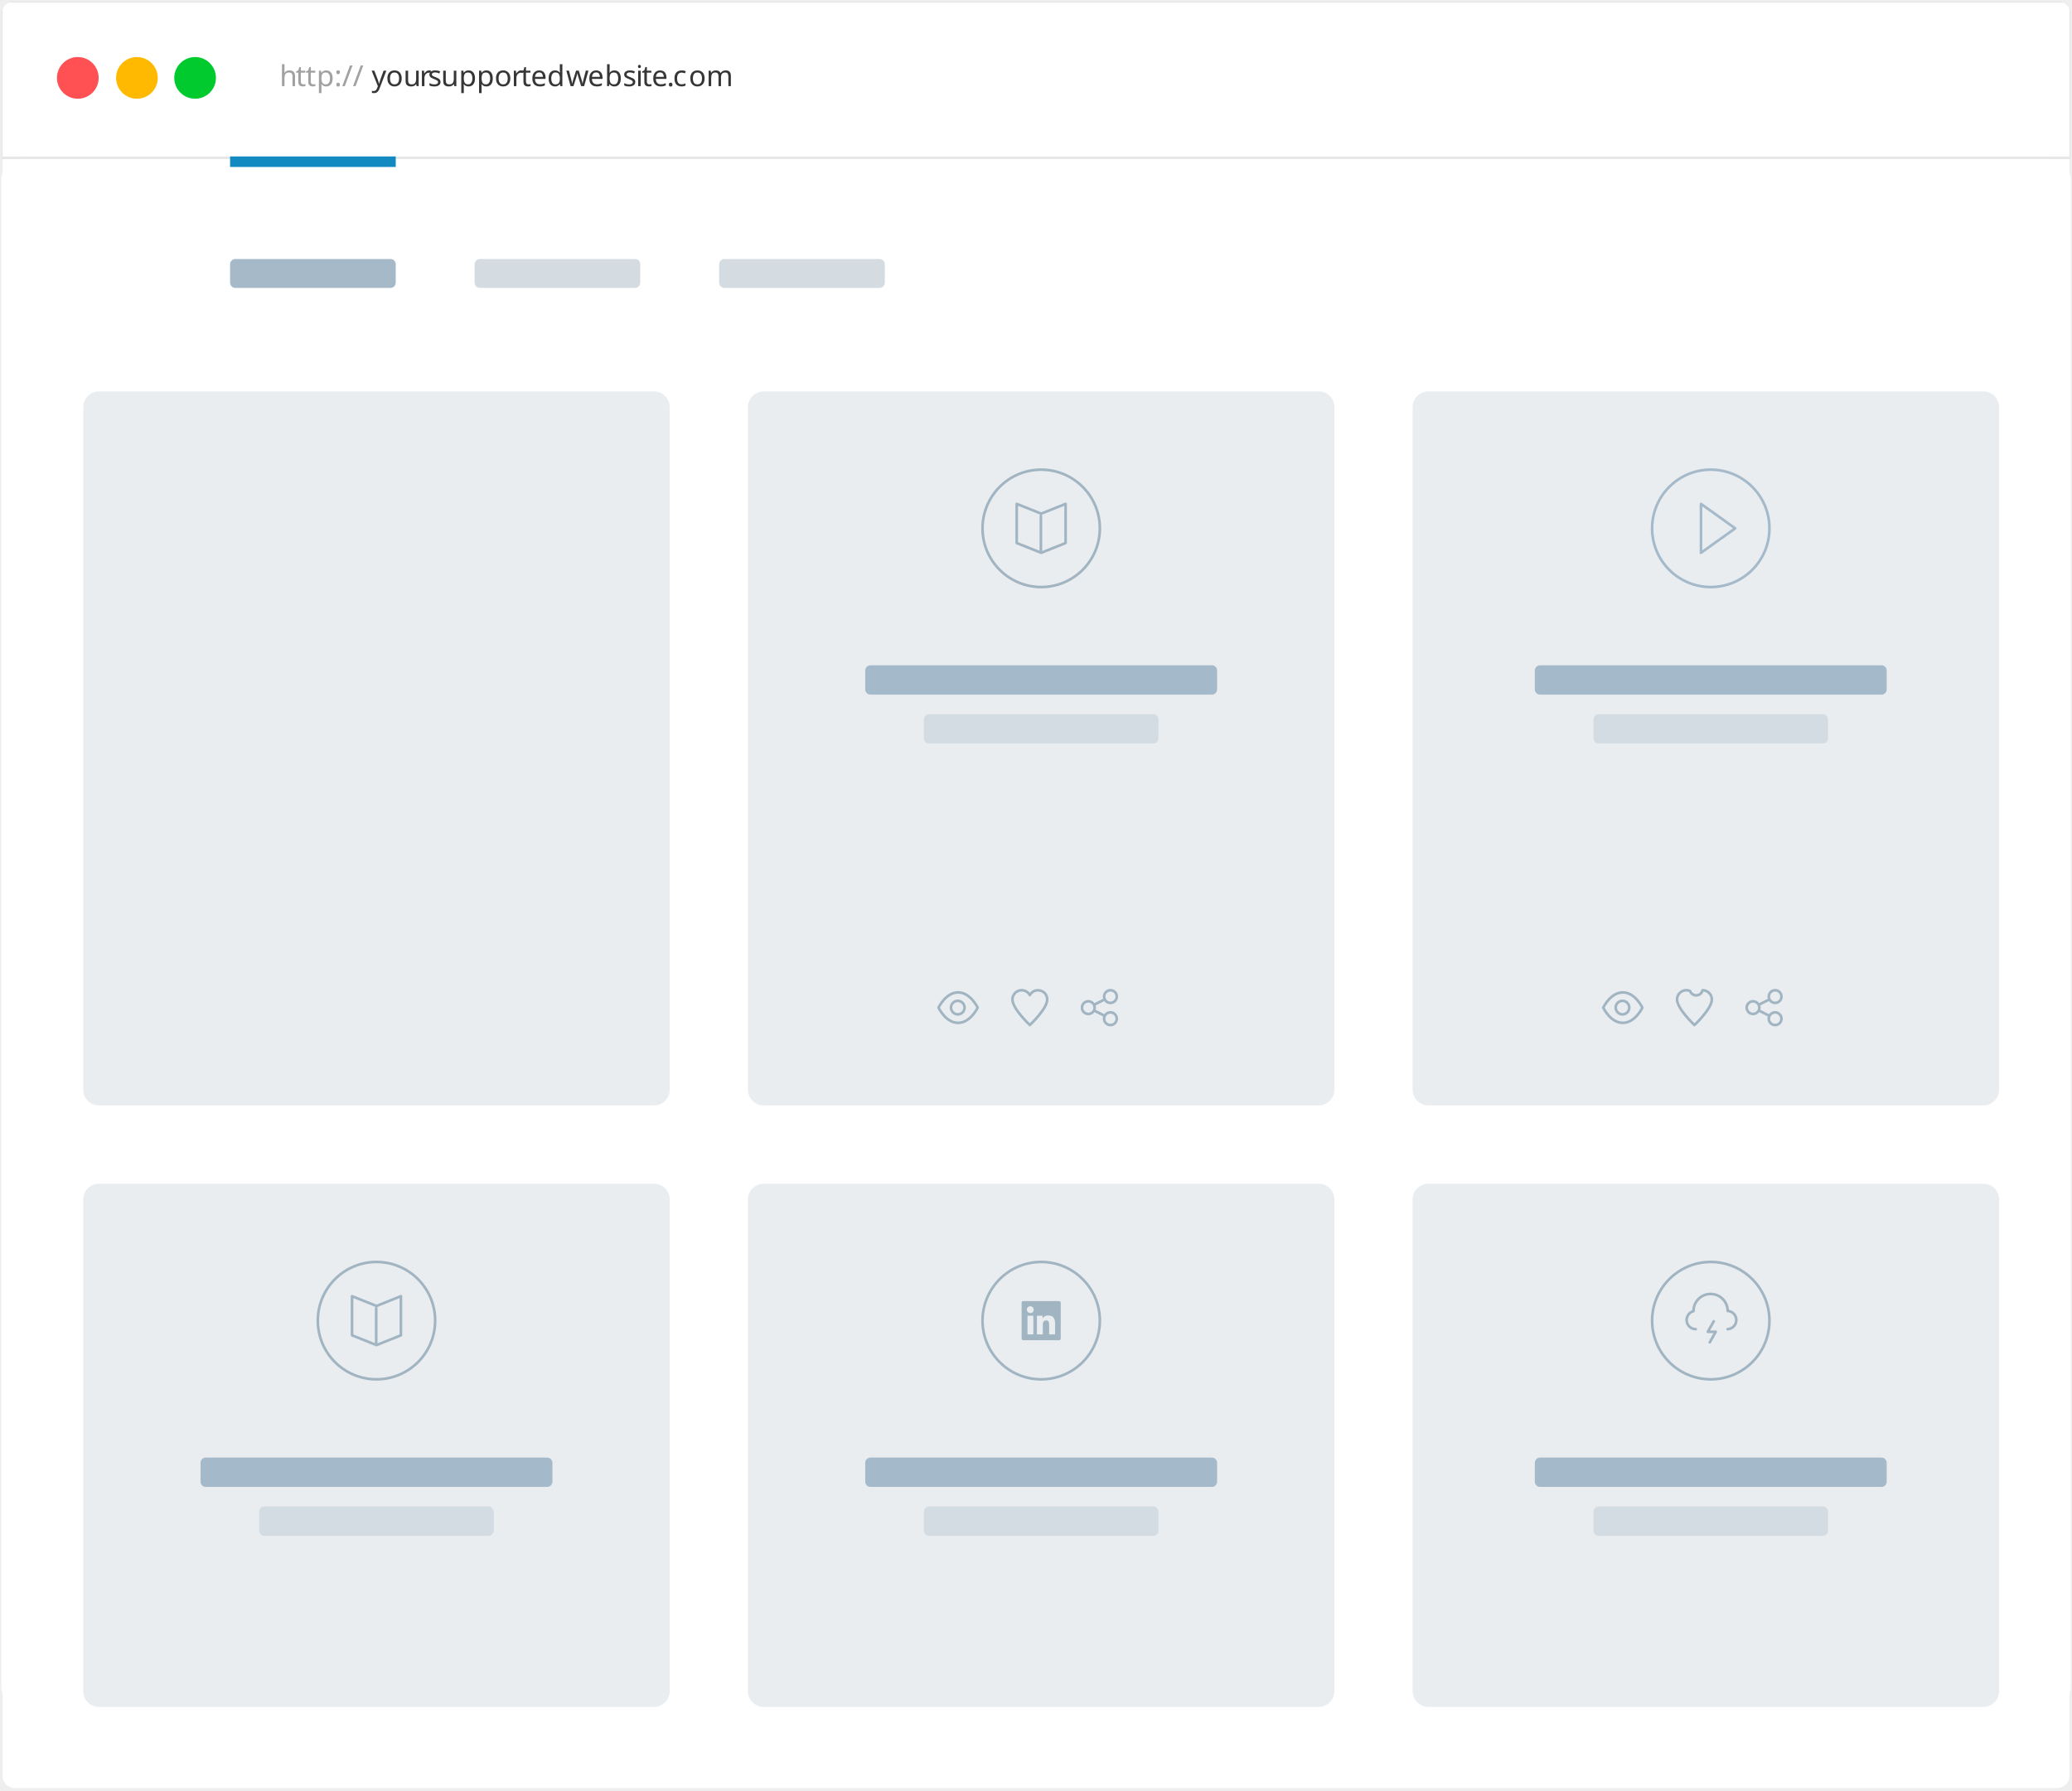
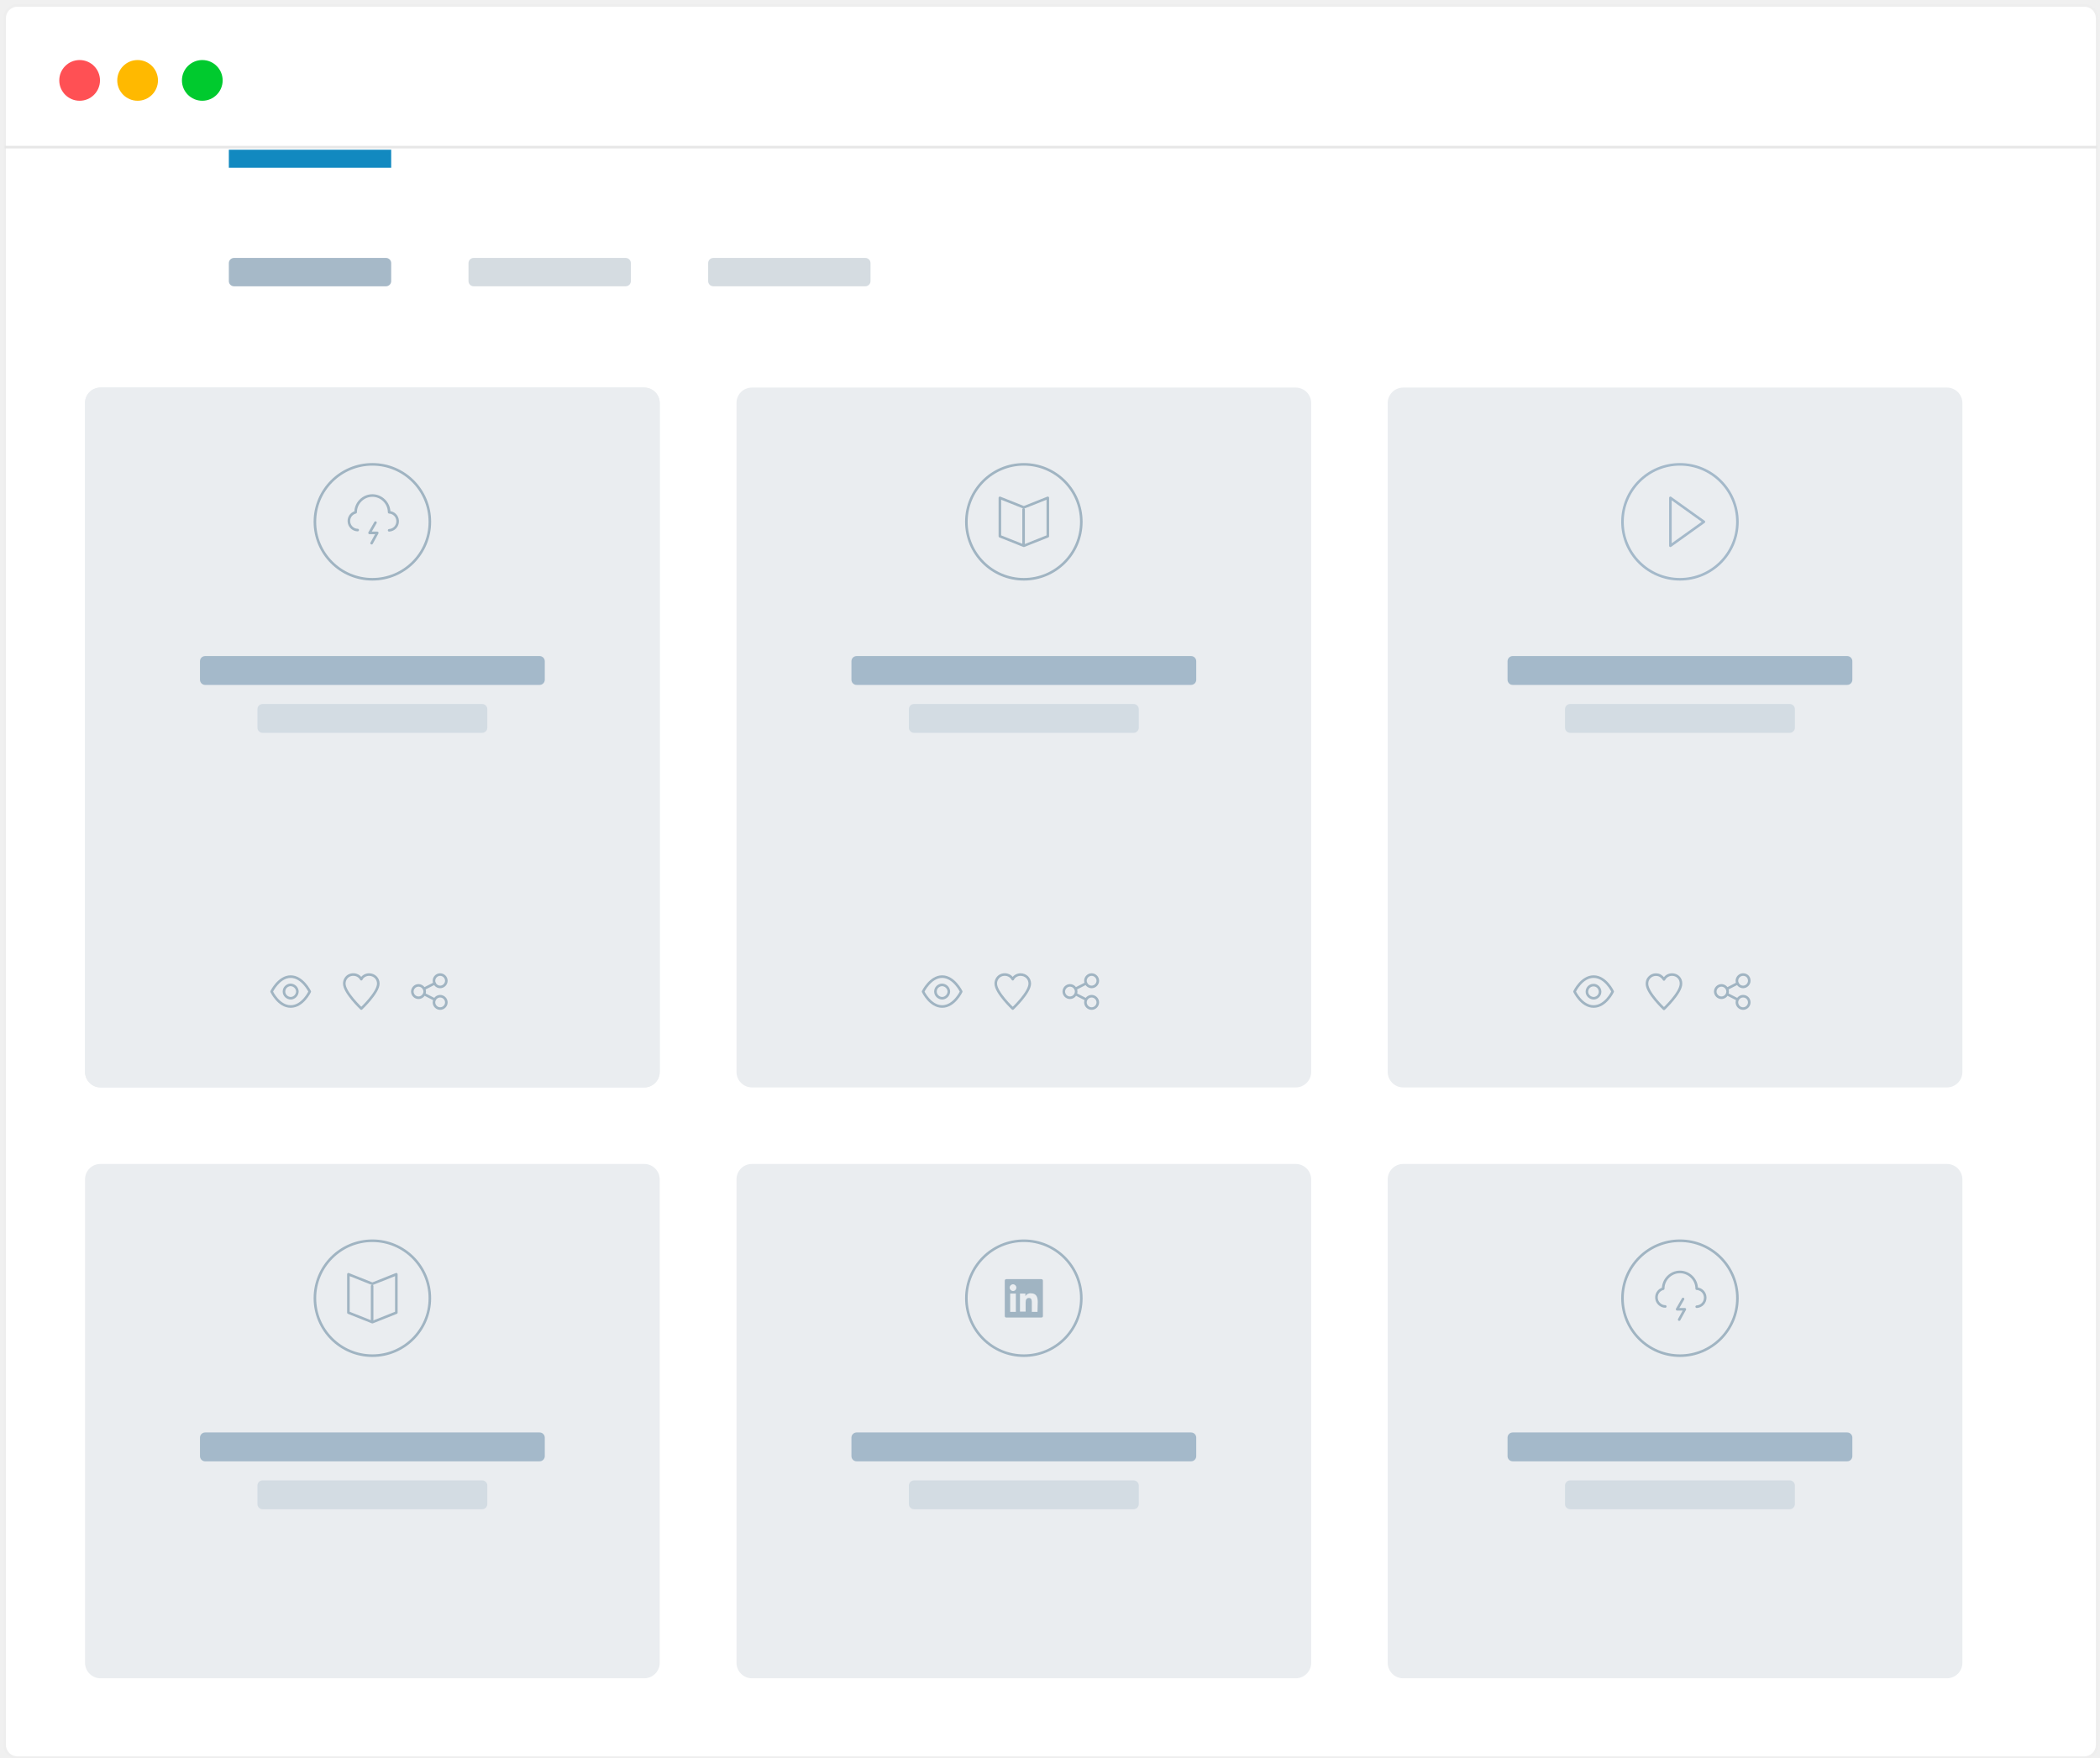
- <svg xmlns="http://www.w3.org/2000/svg" viewBox="0 0 788 681">
-   <filter id="a" height="151.6%" name="filter-3" width="144.6%" x="-22.3%" y="-18.5%">
-     <feMorphology in="SourceAlpha" operator="dilate" radius="0.5" result="shadowSpreadOuter1" />
-     <feOffset dy="50" in="shadowSpreadOuter1" result="shadowOffsetOuter1" />
-     <feGaussianBlur in="shadowOffsetOuter1" result="shadowBlurOuter1" stdDeviation="50" />
-     <feComposite in="shadowBlurOuter1" in2="SourceAlpha" operator="out" result="shadowBlurOuter1" />
-     <feColorMatrix in="shadowBlurOuter1" values="0 0 0 0 0.35 0 0 0 0 0.4 0 0 0 0 0.54 0 0 0 0.1 0" />
-   </filter>
-   <mask id="b" height="680.5" maskUnits="userSpaceOnUse" width="788" x="0" y="0">
-     <path d="m5 0h777a5 5 0 0 1 5 5v670a5 5 0 0 1 -5 5h-777a5 5 0 0 1 -5-5v-670a5 5 0 0 1 5-5z" fill="#fff" fill-rule="evenodd" transform="translate(.5 .5)" />
-   </mask>
-   <mask id="c" height="680" maskUnits="userSpaceOnUse" width="787" x=".5" y=".5">
-     <path d="m5 0h777a5 5 0 0 1 5 5v670a5 5 0 0 1 -5 5h-777a5 5 0 0 1 -5-5v-670a5 5 0 0 1 5-5z" fill="#fff" fill-rule="evenodd" transform="translate(.5 .5)" />
-   </mask>
-   <mask id="d" height="589" maskUnits="userSpaceOnUse" width="787" x=".5" y="60.5">
-     <rect fill="#fff" height="589" rx="8" width="787" x=".5" y="60.5" />
-   </mask>
-   <g filter="url(#a)">
-     <path d="m5 0h777a5 5 0 0 1 5 5v670a5 5 0 0 1 -5 5h-777a5 5 0 0 1 -5-5v-670a5 5 0 0 1 5-5z" fill-rule="evenodd" transform="translate(.5 .5)" />
+ <svg xmlns="http://www.w3.org/2000/svg" version="1.1" id="Layer_1" x="0px" y="0px" viewBox="0 0 814.9 682.1" style="enable-background:new 0 0 814.9 682.1;" xml:space="preserve">
+   <style type="text/css">
+ 	.st0{fill-rule:evenodd;clip-rule:evenodd;}
+ 	.st1{fill-rule:evenodd;clip-rule:evenodd;fill:#FFFFFF;stroke:#EEEEEE;}
+ 	.st2{fill:#00CA2E;}
+ 	.st3{fill:#FFB900;}
+ 	.st4{fill:#FF5054;}
+ 	.st5{fill:#EAEDF0;}
+ 	.st6{fill:none;stroke:#A0B4C2;stroke-linecap:round;stroke-linejoin:round;}
+ 	.st7{fill:#A4B9CA;}
+ 	.st8{fill:#D3DCE3;}
+ 	.st9{fill:none;stroke:#A4B9CA;}
+ 	.st10{fill:none;stroke:#A4B9CA;stroke-linejoin:round;}
+ 	.st11{opacity:0.3;fill:#004071;enable-background:new    ;}
+ 	.st12{opacity:0.1;fill:#004071;enable-background:new    ;}
+ 	.st13{fill:none;stroke:#A0B4C2;}
+ 	.st14{fill:#A0B4C2;}
+ 	.st15{fill:#A6B9C8;}
+ 	.st16{fill:#D5DCE1;}
+ 	.st17{fill:#1289C0;}
+ 	.st18{fill:none;stroke:#E7E7E7;}
+ </style>
+   <g id="Page-1">
+     <g id="VNK-Home">
+       <g id="Group-5">
+         <g id="light">
+           <g id="Rectangle">
+             <path id="path-1-5_1_" class="st0" d="M813.8,677.1c0,2.8-2.2,5-5,5H6.8c-2.8,0-5-2.2-5-5V7.1c0-2.8,2.2-5,5-5h802       c2.8,0,5,2.2,5,5" />
+             <path id="path-1-6" class="st1" d="M6.8,2.1h802c2.8,0,5,2.2,5,5v670c0,2.8-2.2,5-5,5H6.8c-2.8,0-5-2.2-5-5V7.1       C1.8,4.3,4,2.1,6.8,2.1z" />
+           </g>
+           <g>
+             <circle id="Oval" class="st2" cx="78.5" cy="31.2" r="7.9" />
+           </g>
+           <g>
+             <circle id="Oval-2" class="st3" cx="53.4" cy="31.2" r="7.9" />
+           </g>
+           <g>
+             <circle id="Oval-3" class="st4" cx="30.9" cy="31.2" r="7.9" />
+           </g>
+         </g>
+         <g id="_5f88bbfa1d6b25a10dfa4860_Group-28">
+           <g id="Clipped">
+             <g>
+               <g id="Group">
+                 <path id="Rectangle-2" class="st5" d="M544.5,150.4h211c3.3,0,6,2.7,6,6V416c0,3.3-2.7,6-6,6h-211c-3.3,0-6-2.7-6-6V156.4         C538.5,153.1,541.2,150.4,544.5,150.4z" />
+                 <path id="Path" class="st6" d="M611,384.8c0,0,2.7-5.8,7.4-5.8s7.4,5.8,7.4,5.8s-2.7,5.8-7.4,5.8S611,384.8,611,384.8z" />
+                 <path id="Path-2" class="st6" d="M618.5,387.4c1.4-0.1,2.5-1.3,2.4-2.7c-0.1-1.4-1.3-2.5-2.7-2.4s-2.4,1.2-2.4,2.6         C615.8,386.2,617,387.4,618.5,387.4z" />
+                 <path id="Path-3" class="st6" d="M648.8,378.2c-0.6,0-1.3,0.2-1.8,0.5s-1,0.8-1.3,1.4c-0.4-0.7-1-1.2-1.7-1.6         c-1.5-0.6-3.2-0.2-4.2,1.1c-0.5,0.6-0.7,1.4-0.7,2.2c0,3.5,6.6,9.7,6.6,9.7s6.6-6.2,6.6-9.7         C652.4,379.7,650.8,378.2,648.8,378.2L648.8,378.2L648.8,378.2z" />
+                 <path id="Shape" class="st6" d="M674.3,381.6l-4.1,2.1 M674.3,387.9l-4.1-2.1 M678.8,380.6c0,1.3-1.1,2.4-2.4,2.4         c-1.3,0-2.4-1.1-2.4-2.4s1.1-2.4,2.4-2.4l0,0C677.8,378.2,678.8,379.2,678.8,380.6L678.8,380.6L678.8,380.6z M678.8,389         c0,1.3-1.1,2.4-2.4,2.4s-2.4-1.1-2.4-2.4s1.1-2.4,2.4-2.4l0,0C677.8,386.6,678.8,387.7,678.8,389L678.8,389z M670.4,384.8         c0,1.3-1.1,2.4-2.4,2.4s-2.4-1.1-2.4-2.4s1.1-2.4,2.4-2.4l0,0C669.3,382.4,670.4,383.5,670.4,384.8L670.4,384.8z" />
+                 <path id="Rectangle-3" class="st7" d="M587,254.6h129.8c1.1,0,2,0.9,2,2v7.2c0,1.1-0.9,2-2,2H587c-1.1,0-2-0.9-2-2v-7.2         C585,255.5,585.9,254.6,587,254.6z" />
+                 <path id="Rectangle-4" class="st8" d="M609.3,273.2h85.2c1.1,0,2,0.9,2,2v7.2c0,1.1-0.9,2-2,2h-85.2c-1.1,0-2-0.9-2-2v-7.2         C607.3,274.1,608.2,273.2,609.3,273.2z" />
+                 <ellipse id="Oval-4" class="st9" cx="651.9" cy="202.5" rx="22.3" ry="22.3" />
+                 <polygon id="Path-4-2" class="st10" points="648.2,193.2 661.2,202.5 648.2,211.8        " />
+                 <path id="Rectangle-5" class="st5" d="M544.5,451.7h211c3.3,0,6,2.7,6,6v187.6c0,3.3-2.7,6-6,6h-211c-3.3,0-6-2.7-6-6V457.7         C538.5,454.4,541.2,451.7,544.5,451.7z" />
+                 <path id="Rectangle-6" class="st11" d="M587,555.9h129.8c1.1,0,2,0.9,2,2v7.2c0,1.1-0.9,2-2,2H587c-1.1,0-2-0.9-2-2v-7.2         C585,556.8,585.9,555.9,587,555.9z" />
+                 <path id="Rectangle-7" class="st12" d="M609.3,574.5h85.2c1.1,0,2,0.9,2,2v7.2c0,1.1-0.9,2-2,2h-85.2c-1.1,0-2-0.9-2-2v-7.2         C607.3,575.4,608.2,574.5,609.3,574.5z" />
+                 <ellipse id="Oval-5" class="st13" cx="651.9" cy="503.8" rx="22.3" ry="22.3" />
+                 <path id="Rectangle-8" class="st5" d="M39,150.4h211c3.3,0,6,2.7,6,6V416c0,3.3-2.7,6-6,6H39c-3.3,0-6-2.7-6-6V156.4         C33,153.1,35.6,150.4,39,150.4z" />
+                 <path id="Rectangle-9" class="st5" d="M291.8,150.4h211c3.3,0,6,2.7,6,6V416c0,3.3-2.7,6-6,6h-211c-3.3,0-6-2.7-6-6V156.4         C285.8,153.1,288.4,150.4,291.8,150.4z" />
+                 <path id="Path-5" class="st6" d="M358.2,384.8c0,0,2.8-5.8,7.4-5.8s7.4,5.8,7.4,5.8s-2.7,5.8-7.4,5.8         S358.2,384.8,358.2,384.8z" />
+                 <path id="Path-6" class="st6" d="M365.7,387.4c1.4-0.1,2.5-1.3,2.5-2.7c-0.1-1.4-1.3-2.5-2.7-2.5c-1.4,0.1-2.5,1.2-2.5,2.6         C363,386.2,364.2,387.4,365.7,387.4z" />
+                 <path id="Path-7" class="st6" d="M396,378.2c-0.6,0-1.3,0.2-1.8,0.5s-1,0.8-1.2,1.3c-0.9-1.7-3.1-2.3-4.8-1.4         c-1.1,0.6-1.8,1.8-1.8,3.1c0,3.5,6.6,9.7,6.6,9.7s6.6-6.2,6.6-9.7C399.6,379.7,398,378.2,396,378.2L396,378.2z" />
+                 <path id="Shape-2" class="st6" d="M421.5,381.6l-4.1,2.1 M421.5,387.9l-4.1-2.1 M426,380.6c0,1.3-1.1,2.4-2.4,2.4         s-2.4-1.1-2.4-2.4s1.1-2.4,2.4-2.4l0,0C424.9,378.2,426,379.3,426,380.6L426,380.6z M426,389c0,1.3-1.1,2.4-2.4,2.4         s-2.4-1.1-2.4-2.4s1.1-2.4,2.4-2.4l0,0C424.9,386.6,426,387.7,426,389L426,389z M417.6,384.8c0,1.3-1.1,2.4-2.4,2.4         s-2.4-1.1-2.4-2.4s1.1-2.4,2.4-2.4l0,0C416.5,382.4,417.6,383.5,417.6,384.8L417.6,384.8z" />
+                 <path id="Rectangle-10" class="st11" d="M332.4,254.6h129.8c1.1,0,2,0.9,2,2v7.2c0,1.1-0.9,2-2,2H332.4c-1.1,0-2-0.9-2-2         v-7.2C330.4,255.5,331.3,254.6,332.4,254.6z" />
+                 <path id="Rectangle-11" class="st12" d="M354.7,273.2h85.2c1.1,0,2,0.9,2,2v7.2c0,1.1-0.9,2-2,2h-85.2c-1.1,0-2-0.9-2-2v-7.2         C352.7,274.1,353.6,273.2,354.7,273.2z" />
+                 <ellipse id="Oval-6" class="st13" cx="397.3" cy="202.5" rx="22.3" ry="22.3" />
+                 <polygon id="Path-8" class="st6" points="397.3,196.9 388,193.2 388,208.1 397.3,211.8 406.6,208.1 406.6,193.2        " />
+                 <line id="Path-9" class="st6" x1="397.2" y1="197.7" x2="397.2" y2="211" />
+                 <path id="Rectangle-12" class="st5" d="M291.8,451.7h211c3.3,0,6,2.7,6,6v187.6c0,3.3-2.7,6-6,6h-211c-3.3,0-6-2.7-6-6V457.7         C285.8,454.4,288.4,451.7,291.8,451.7z" />
+                 <path id="Rectangle-13" class="st11" d="M332.4,555.9h129.8c1.1,0,2,0.9,2,2v7.2c0,1.1-0.9,2-2,2H332.4c-1.1,0-2-0.9-2-2         v-7.2C330.4,556.8,331.3,555.9,332.4,555.9z" />
+                 <path id="Rectangle-14" class="st12" d="M354.7,574.5h85.2c1.1,0,2,0.9,2,2v7.2c0,1.1-0.9,2-2,2h-85.2c-1.1,0-2-0.9-2-2v-7.2         C352.7,575.4,353.6,574.5,354.7,574.5z" />
+                 <ellipse id="Oval-7" class="st13" cx="397.3" cy="503.8" rx="22.3" ry="22.3" />
+                 <path id="Shape-3" class="st14" d="M404.1,496.4h-13.6c-0.3,0-0.6,0.2-0.6,0.6c0,0,0,0,0,0.1v13.6c0,0.3,0.2,0.6,0.5,0.6         c0,0,0,0,0.1,0h13.6c0.3,0,0.6-0.2,0.6-0.5c0,0,0,0,0-0.1V497C404.7,496.7,404.5,496.4,404.1,496.4L404.1,496.4z          M394.2,509.1H392V502h2.2V509.1L394.2,509.1z M393.1,501c-0.7,0-1.3-0.6-1.3-1.3s0.6-1.3,1.3-1.3c0.7,0,1.3,0.6,1.3,1.3l0,0         C394.4,500.4,393.9,501,393.1,501C393.2,501,393.2,501,393.1,501z M402.6,509.1h-2.2v-3.5c0-0.8,0-1.9-1.1-1.9         s-1.3,0.9-1.3,1.8v3.5h-2.2v-7h2.1v1c0.4-0.7,1.3-1.2,2.1-1.1c2.2,0,2.7,1.5,2.7,3.4L402.6,509.1z" />
+                 <path id="Rectangle-15" class="st5" d="M39,451.7h211c3.3,0,6,2.7,6,6v187.6c0,3.3-2.7,6-6,6H39c-3.3,0-6-2.7-6-6V457.7         C33,454.4,35.6,451.7,39,451.7z" />
+                 <path id="Rectangle-16" class="st11" d="M79.6,555.9h129.8c1.1,0,2,0.9,2,2v7.2c0,1.1-0.9,2-2,2H79.6c-1.1,0-2-0.9-2-2v-7.2         C77.6,556.8,78.5,555.9,79.6,555.9z" />
+                 <path id="Rectangle-17" class="st12" d="M101.9,574.5h85.2c1.1,0,2,0.9,2,2v7.2c0,1.1-0.9,2-2,2h-85.2c-1.1,0-2-0.9-2-2v-7.2         C99.9,575.4,100.8,574.5,101.9,574.5z" />
+                 <ellipse id="Oval-8" class="st13" cx="144.5" cy="503.8" rx="22.3" ry="22.3" />
+                 <polygon id="Path-10" class="st6" points="144.5,498.2 135.2,494.5 135.2,509.4 144.5,513.1 153.8,509.4 153.8,494.5                 " />
+                 <line id="Path-11" class="st6" x1="144.4" y1="499.1" x2="144.4" y2="512.3" />
+               </g>
+             </g>
+           </g>
+           <path id="Rectangle-18" class="st15" d="M90.8,100.1h59c1.1,0,2,0.9,2,2v7c0,1.1-0.9,2-2,2h-59c-1.1,0-2-0.9-2-2v-7      C88.8,101,89.7,100.1,90.8,100.1z" />
+           <path id="Rectangle-19" class="st16" d="M183.8,100.1h59c1.1,0,2,0.9,2,2v7c0,1.1-0.9,2-2,2h-59c-1.1,0-2-0.9-2-2v-7      C181.8,101,182.7,100.1,183.8,100.1z" />
+           <path id="Rectangle-20" class="st16" d="M276.8,100.1h59c1.1,0,2,0.9,2,2v7c0,1.1-0.9,2-2,2h-59c-1.1,0-2-0.9-2-2v-7      C274.8,101,275.7,100.1,276.8,100.1z" />
+           <rect id="Rectangle-21" x="88.8" y="58.1" class="st17" width="63" height="7" />
+           <path id="Path-12" class="st6" d="M658.4,507.1c1.9-0.1,3.4-1.7,3.3-3.7c-0.1-1.8-1.5-3.2-3.3-3.3c0-3.6-3-6.5-6.5-6.5      c-3.6,0-6.5,3-6.5,6.5l0,0c-1.9,0.5-3,2.4-2.5,4.3c0.4,1.5,1.8,2.6,3.3,2.6" />
+           <polyline id="Path-13" class="st6" points="653.1,504.1 650.8,508.1 653.8,508.1 651.6,512.1     " />
+         </g>
+       </g>
+     </g>
  </g>
-   <path d="m5 0h777a5 5 0 0 1 5 5v670a5 5 0 0 1 -5 5h-777a5 5 0 0 1 -5-5v-670a5 5 0 0 1 5-5z" fill="#fff" fill-rule="evenodd" stroke="#eee" transform="translate(.5 .5)" />
-   <g mask="url(#b)">
-     <path d="m.5.5h787v59.53h-787z" fill="#fff" fill-rule="evenodd" stroke="#e7e7e7" />
+   <line class="st18" x1="1.8" y1="57.1" x2="813.8" y2="57.1" />
+   <g id="Clipped_1_">
+     <g>
+       <g id="Group_1_">
+         <path id="Rectangle-9_1_" class="st5" d="M39,150.4h211c3.3,0,6,2.7,6,6V416c0,3.3-2.7,6-6,6H39c-3.3,0-6-2.7-6-6V156.4     C33,153.1,35.6,150.4,39,150.4z" />
+         <path id="Path-5_1_" class="st6" d="M105.4,384.8c0,0,2.8-5.8,7.4-5.8s7.4,5.8,7.4,5.8s-2.7,5.8-7.4,5.8S105.4,384.8,105.4,384.8     z" />
+         <path id="Path-6_1_" class="st6" d="M112.9,387.4c1.4-0.1,2.5-1.3,2.5-2.7c-0.1-1.4-1.3-2.5-2.7-2.5c-1.4,0.1-2.5,1.2-2.5,2.6     C110.2,386.2,111.4,387.4,112.9,387.4z" />
+         <path id="Path-7_1_" class="st6" d="M143.2,378.2c-0.6,0-1.3,0.2-1.8,0.5s-1,0.8-1.2,1.3c-0.9-1.7-3.1-2.3-4.8-1.4     c-1.1,0.6-1.8,1.8-1.8,3.1c0,3.5,6.6,9.7,6.6,9.7s6.6-6.2,6.6-9.7C146.8,379.7,145.2,378.2,143.2,378.2L143.2,378.2z" />
+         <path id="Shape-2_1_" class="st6" d="M168.7,381.6l-4.1,2.1 M168.7,387.9l-4.1-2.1 M173.2,380.6c0,1.3-1.1,2.4-2.4,2.4     s-2.4-1.1-2.4-2.4s1.1-2.4,2.4-2.4l0,0C172.1,378.2,173.2,379.3,173.2,380.6L173.2,380.6z M173.2,389c0,1.3-1.1,2.4-2.4,2.4     s-2.4-1.1-2.4-2.4s1.1-2.4,2.4-2.4l0,0C172.1,386.6,173.2,387.7,173.2,389L173.2,389z M164.8,384.8c0,1.3-1.1,2.4-2.4,2.4     s-2.4-1.1-2.4-2.4s1.1-2.4,2.4-2.4l0,0C163.7,382.4,164.8,383.5,164.8,384.8L164.8,384.8z" />
+         <path id="Rectangle-10_1_" class="st11" d="M79.6,254.6h129.8c1.1,0,2,0.9,2,2v7.2c0,1.1-0.9,2-2,2H79.6c-1.1,0-2-0.9-2-2v-7.2     C77.6,255.5,78.5,254.6,79.6,254.6z" />
+         <path id="Rectangle-11_1_" class="st12" d="M101.9,273.2h85.2c1.1,0,2,0.9,2,2v7.2c0,1.1-0.9,2-2,2h-85.2c-1.1,0-2-0.9-2-2v-7.2     C99.9,274.1,100.8,273.2,101.9,273.2z" />
+       </g>
+     </g>
  </g>
-   <g font-family="Gilroy-Regular, Gilroy" font-size="11" mask="url(#c)">
-     <text fill="#a1a1a1" transform="translate(106.29 32.77)">h<tspan letter-spacing="-.03em" x="6.14" y="0">t</tspan>
-       <tspan x="9.93" y="0">t</tspan>
-       <tspan letter-spacing="-.02em" x="14.06" y="0">p</tspan>
-       <tspan x="20.83" y="0">://</tspan>
-     </text>
-     <text fill="#363636" transform="translate(141.32 32.77)">
-       <tspan letter-spacing="-.02em">y</tspan>
-       <tspan x="5.39" y="0">ou</tspan>
-       <tspan letter-spacing="-.02em" x="18.19" y="0">r</tspan>
-       <tspan letter-spacing="0em" x="21.43" y="0">s</tspan>
-       <tspan letter-spacing="0em" x="26.37" y="0">uppo</tspan>
-       <tspan letter-spacing=".01em" x="53.16" y="0">r</tspan>
-       <tspan letter-spacing="-.03em" x="56.73" y="0">t</tspan>
-       <tspan x="60.52" y="0">ed</tspan>
-       <tspan letter-spacing="-.02em" x="73.94" y="0">w</tspan>
-       <tspan x="82.19" y="0">e</tspan>
-       <tspan letter-spacing="-.01em" x="88.62" y="0">b</tspan>
-       <tspan letter-spacing="-.01em" x="95.5" y="0">s</tspan>
-       <tspan letter-spacing="0em" x="100.44" y="0">i</tspan>
-       <tspan letter-spacing="-.03em" x="102.71" y="0">t</tspan>
-       <tspan letter-spacing="-.04em" x="106.5" y="0">e.</tspan>
-       <tspan letter-spacing="0em" x="114.58" y="0">c</tspan>
-       <tspan x="120.59" y="0">om</tspan>
-     </text>
-   </g>
-   <g mask="url(#c)">
-     <circle cx="74.2" cy="29.62" fill="#00ca2e" r="7.93" />
-   </g>
-   <g mask="url(#c)">
-     <circle cx="52.07" cy="29.62" fill="#ffb900" r="7.93" />
-   </g>
-   <g mask="url(#c)">
-     <circle cx="29.59" cy="29.62" fill="#ff5054" r="7.93" />
-   </g>
-   <rect fill="#fff" height="589" rx="8" width="787" x=".5" y="60.5" />
-   <g mask="url(#d)">
-     <rect fill="#eaedf0" height="271.57" rx="6" width="223.05" x="537.23" y="148.85" />
-     <g fill="none" stroke="#a0b4c2" stroke-linecap="round" stroke-linejoin="round">
-       <path d="m609.23 382.72s2.7-5.79 7.44-5.79 7.44 5.79 7.44 5.79-2.71 5.79-7.44 5.79-7.44-5.79-7.44-5.79z" transform="translate(.5 .5)" />
-       <path d="m616.66 385.29a2.58 2.58 0 1 0 -2.7-2.57 2.64 2.64 0 0 0 2.7 2.57z" transform="translate(.5 .5)" />
-       <path d="m647 376.1a2.48 2.48 0 0 1 -4.76.3 3.52 3.52 0 0 0 -4.94 3.23c0 3.53 6.62 9.71 6.62 9.71s6.61-6.18 6.61-9.71a3.53 3.53 0 0 0 -3.53-3.53z" transform="translate(.5 .5)" />
-       <path d="m672.46 379.58-4.12 2.06m4.12 4.21-4.12-2.06m8.67-5.28a2.41 2.41 0 1 1 -2.4-2.41 2.39 2.39 0 0 1 2.39 2.41zm0 8.42a2.41 2.41 0 1 1 -2.4-2.41 2.4 2.4 0 0 1 2.39 2.41zm-8.41-4.21a2.41 2.41 0 1 1 -2.41-2.41 2.41 2.41 0 0 1 2.41 2.41z" transform="translate(.5 .5)" />
-     </g>
-     <rect fill="#a4b9ca" height="11.16" rx="2" width="133.83" x="583.7" y="253.02" />
-     <rect fill="#d3dce3" height="11.16" rx="2" width="89.22" x="606.01" y="271.62" />
-     <ellipse cx="650.62" cy="200.94" fill="none" rx="22.31" ry="22.32" stroke="#a4b9ca" />
-     <path d="m646.9 191.63 13.01 9.31-13.01 9.3z" fill="none" stroke="#a4b9ca" stroke-linejoin="round" />
-     <rect fill="#eaedf0" height="199" rx="6" width="223.05" x="537.23" y="450.18" />
-     <rect fill="#004071" fill-opacity=".3" height="11.16" rx="2" width="133.83" x="583.7" y="554.34" />
-     <rect fill="#004071" fill-opacity=".1" height="11.16" rx="2" width="89.22" x="606.01" y="572.94" />
-     <ellipse cx="650.62" cy="502.26" fill="none" rx="22.31" ry="22.32" stroke="#a0b4c2" />
-     <rect fill="#eaedf0" height="271.57" rx="6" width="223.05" x="31.65" y="148.85" />
-     <rect fill="#eaedf0" height="271.57" rx="6" width="223.05" x="284.44" y="148.85" />
-     <g fill="none" stroke="#a0b4c2">
-       <path d="m356.43 382.72s2.71-5.79 7.44-5.79 7.44 5.79 7.44 5.79-2.7 5.79-7.44 5.79-7.44-5.79-7.44-5.79z" stroke-linecap="round" stroke-linejoin="round" transform="translate(.5 .5)" />
-       <path d="m363.87 385.29a2.58 2.58 0 1 0 -2.7-2.57 2.65 2.65 0 0 0 2.7 2.57z" stroke-linecap="round" stroke-linejoin="round" transform="translate(.5 .5)" />
-       <path d="m394.24 376.1a3.5 3.5 0 0 0 -3.09 1.86 3.51 3.51 0 0 0 -5.87-.5 3.56 3.56 0 0 0 -.74 2.17c0 3.53 6.61 9.71 6.61 9.71s6.62-6.18 6.62-9.71a3.54 3.54 0 0 0 -1-2.49 3.5 3.5 0 0 0 -2.49-1z" stroke-linecap="round" stroke-linejoin="round" transform="translate(.5 .5)" />
-       <path d="m419.67 379.58-4.12 2.06m4.12 4.21-4.12-2.06m8.67-5.28a2.41 2.41 0 1 1 -2.4-2.41 2.4 2.4 0 0 1 2.4 2.41zm0 8.42a2.41 2.41 0 1 1 -2.4-2.41 2.41 2.41 0 0 1 2.4 2.41zm-8.42-4.21a2.41 2.41 0 1 1 -2.4-2.41 2.4 2.4 0 0 1 2.4 2.41z" stroke-linecap="round" stroke-linejoin="round" transform="translate(.5 .5)" />
-     </g>
-     <rect fill="#004071" fill-opacity=".3" height="11.16" rx="2" width="133.83" x="329.05" y="253.02" />
-     <rect fill="#004071" fill-opacity=".1" height="11.16" rx="2" width="89.22" x="351.36" y="271.62" />
-     <ellipse cx="395.97" cy="200.94" fill="none" rx="22.31" ry="22.32" stroke="#a0b4c2" />
-     <path d="m395.97 195.35-9.3-3.72v14.89l9.3 3.72 9.29-3.72v-14.89z" fill="none" stroke="#a0b4c2" stroke-linecap="round" stroke-linejoin="round" />
-     <path d="m395.86 196.18v13.23" fill="none" stroke="#a0b4c2" stroke-linecap="round" stroke-linejoin="round" />
-     <rect fill="#eaedf0" height="199" rx="6" width="223.05" x="284.44" y="450.18" />
-     <rect fill="#004071" fill-opacity=".3" height="11.16" rx="2" width="133.83" x="329.05" y="554.34" />
-     <rect fill="#004071" fill-opacity=".1" height="11.16" rx="2" width="89.22" x="351.36" y="572.94" />
-     <ellipse cx="395.97" cy="502.26" fill="none" rx="22.31" ry="22.32" stroke="#a0b4c2" />
-     <path d="m402.28 494.32h-13.63a.59.59 0 0 0 -.62.62v13.64a.59.59 0 0 0 .62.62h13.63a.59.59 0 0 0 .62-.62v-13.64a.59.59 0 0 0 -.62-.62zm-9.85 12.68h-2.17v-7.1h2.23v7.1zm-1.11-8.12a1.3 1.3 0 1 1 1.3-1.3 1.27 1.27 0 0 1 -1.3 1.33zm9.41 8.12h-2.23v-3.47c0-.81 0-1.86-1.11-1.86s-1.3.87-1.3 1.8v3.53h-2.23v-7.1h2.14v1a2.32 2.32 0 0 1 2.11-1.11c2.23 0 2.66 1.49 2.66 3.41z" fill="#a0b4c2" transform="translate(.5 .5)" />
-     <rect fill="#eaedf0" height="199" rx="6" width="223.05" x="31.65" y="450.18" />
-     <rect fill="#004071" fill-opacity=".3" height="11.16" rx="2" width="133.83" x="76.26" y="554.34" />
-     <rect fill="#004071" fill-opacity=".1" height="11.16" rx="2" width="89.22" x="98.56" y="572.94" />
-     <ellipse cx="143.18" cy="502.26" fill="none" rx="22.31" ry="22.32" stroke="#a0b4c2" />
-     <path d="m143.18 496.68-9.3-3.72v14.88l9.3 3.72 9.29-3.72v-14.88z" fill="none" stroke="#a0b4c2" stroke-linecap="round" stroke-linejoin="round" />
-     <path d="m143.07 497.51v13.23" fill="none" stroke="#a0b4c2" stroke-linecap="round" stroke-linejoin="round" />
-   </g>
-   <rect fill="#a6b9c8" height="11" rx="2" width="63" x="87.5" y="98.5" />
-   <rect fill="#d5dce1" height="11" rx="2" width="63" x="180.5" y="98.5" />
-   <rect fill="#d5dce1" height="11" rx="2" width="63" x="273.5" y="98.5" />
-   <path d="m87.5 59.5h63v4h-63z" fill="#1289c0" />
-   <g fill="none" stroke="#a0b4c2" stroke-linecap="round" stroke-linejoin="round">
-     <path d="m656.55 505a3.47 3.47 0 0 0 0-6.93 6.49 6.49 0 0 0 -13 .08 3.48 3.48 0 0 0 .86 6.85" transform="translate(.5 .5)" />
-     <path d="m651.75 502.5-2.25 4h3l-2.25 4" />
+   <g>
+     <ellipse id="Oval-5_1_" class="st13" cx="144.5" cy="202.5" rx="22.3" ry="22.3" />
+     <path id="Path-12_1_" class="st6" d="M151,205.8c1.9-0.1,3.4-1.7,3.3-3.7c-0.1-1.8-1.5-3.2-3.3-3.3c0-3.6-3-6.5-6.5-6.5   c-3.6,0-6.5,3-6.5,6.5l0,0c-1.9,0.5-3,2.4-2.5,4.3c0.4,1.5,1.8,2.6,3.3,2.6" />
+     <polyline id="Path-13_1_" class="st6" points="145.7,202.8 143.4,206.8 146.4,206.8 144.2,210.8  " />
  </g>
</svg>
